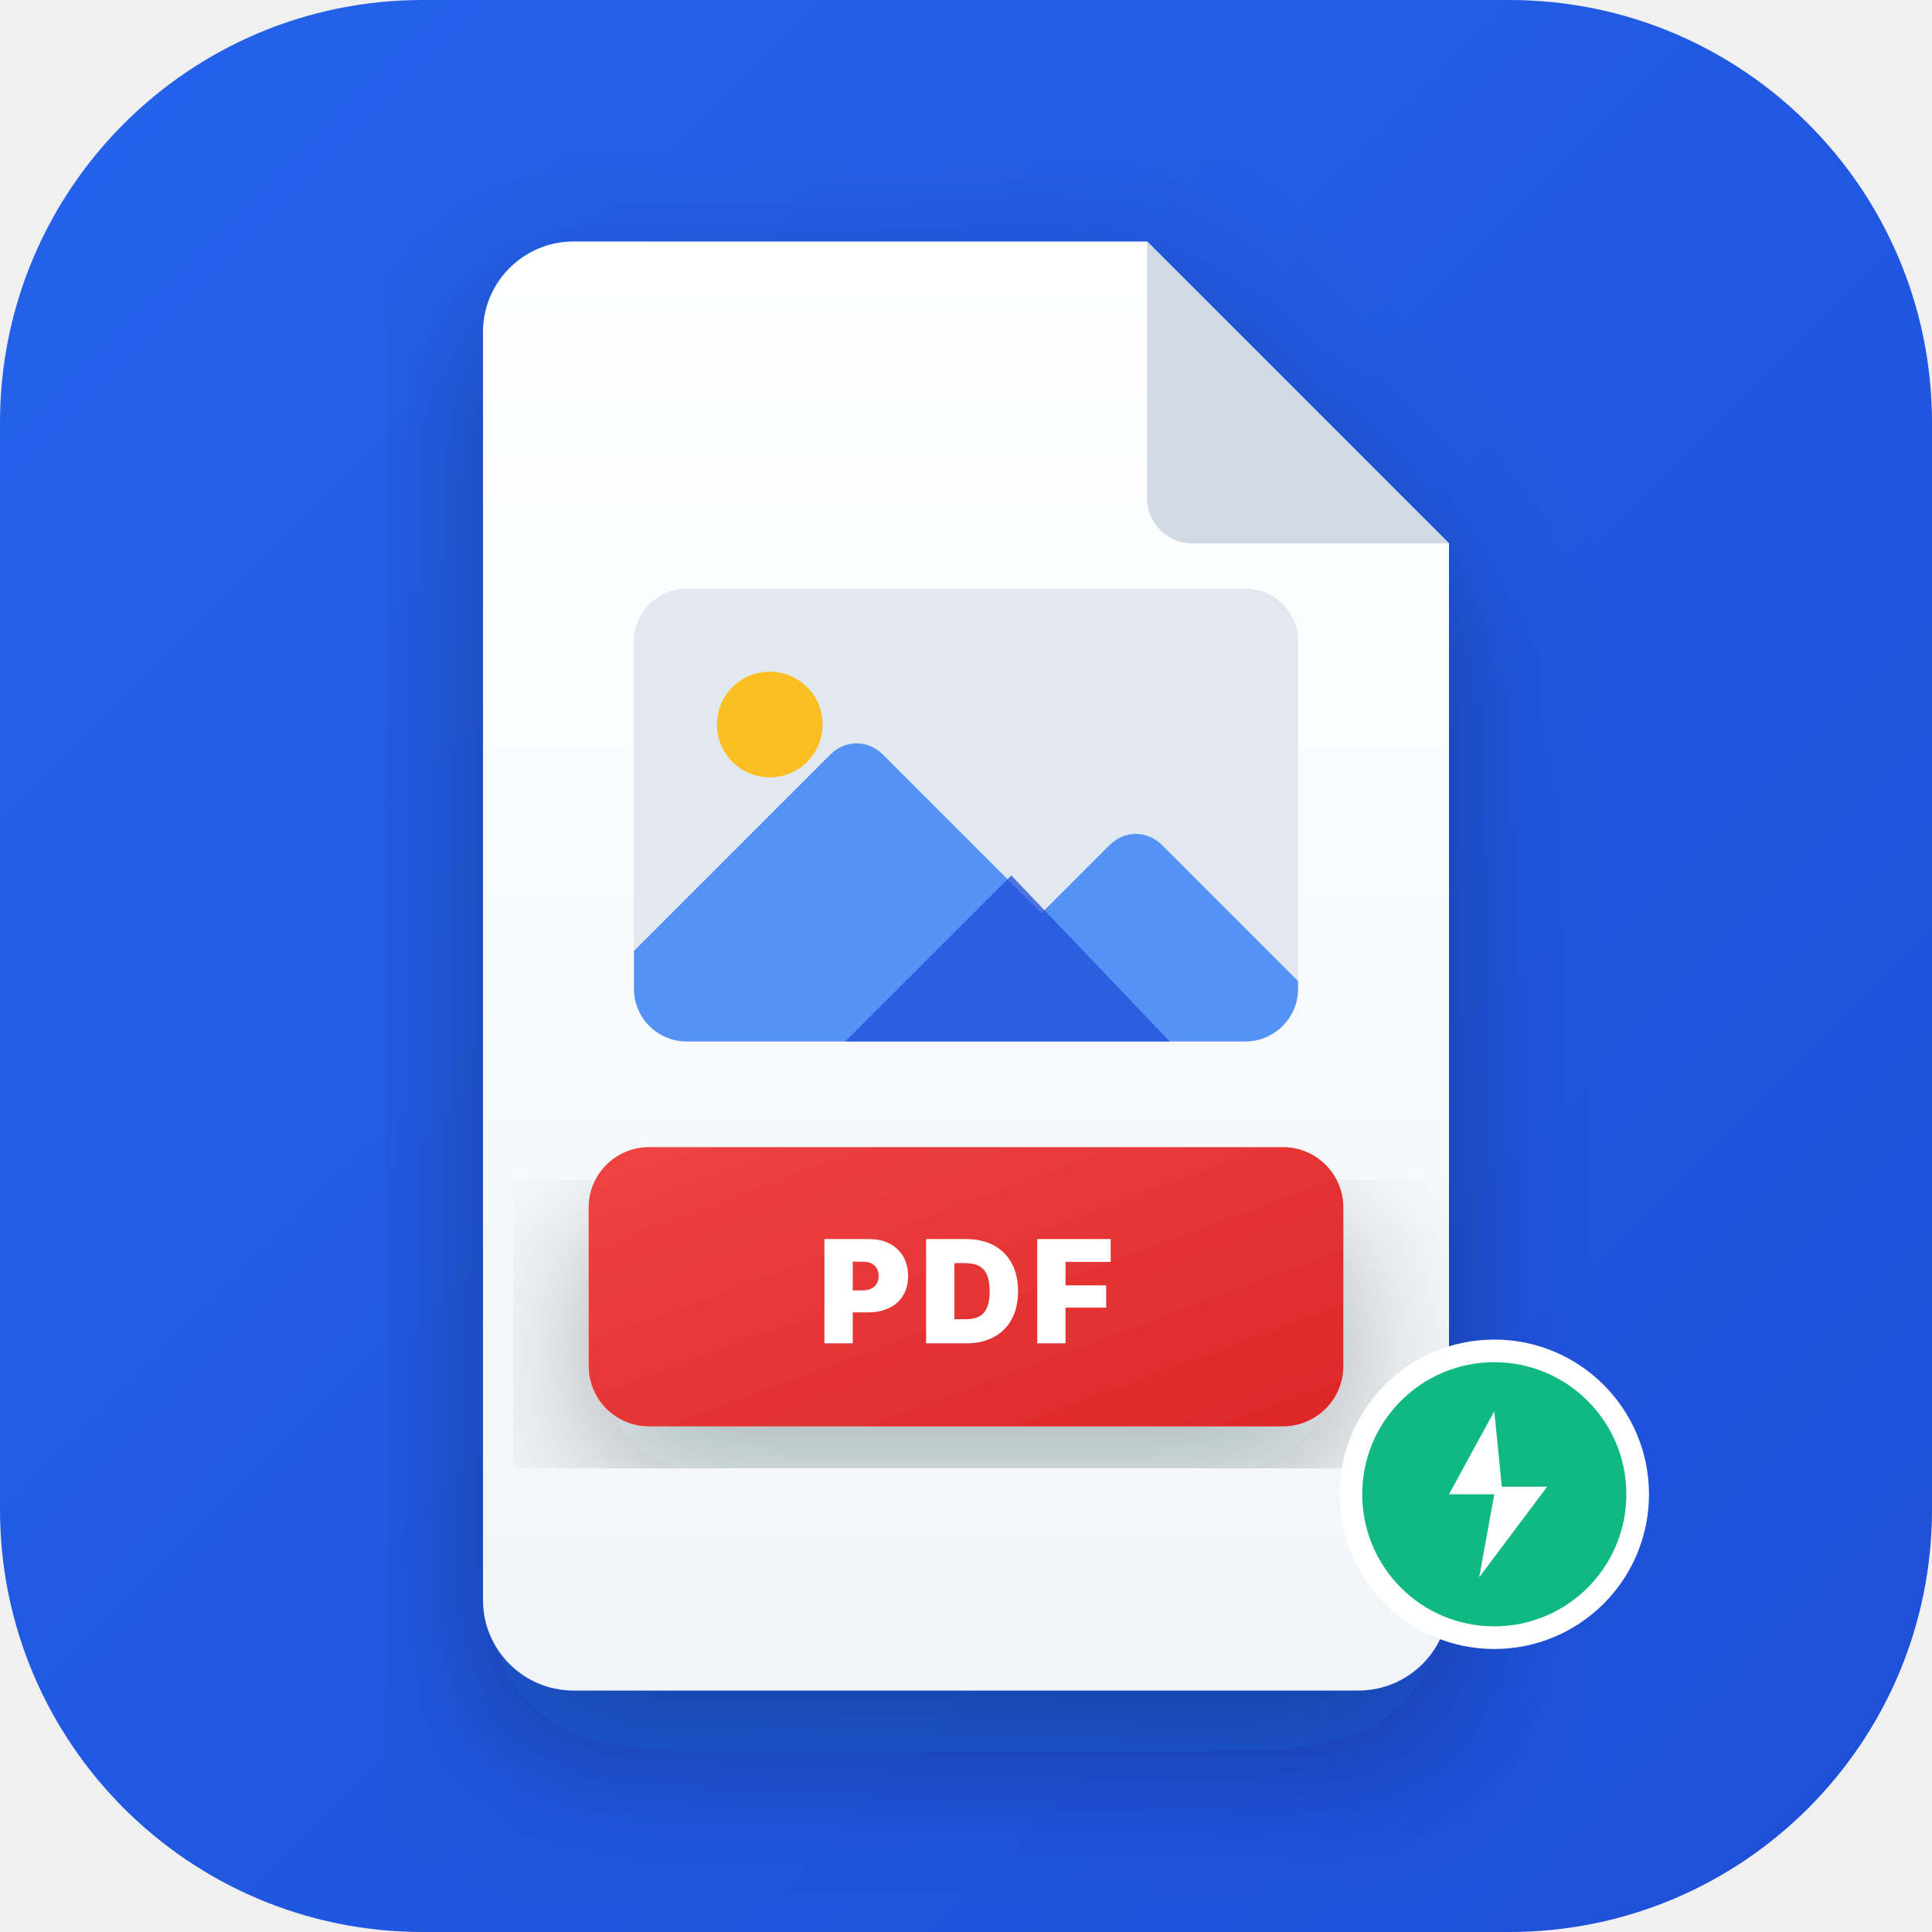
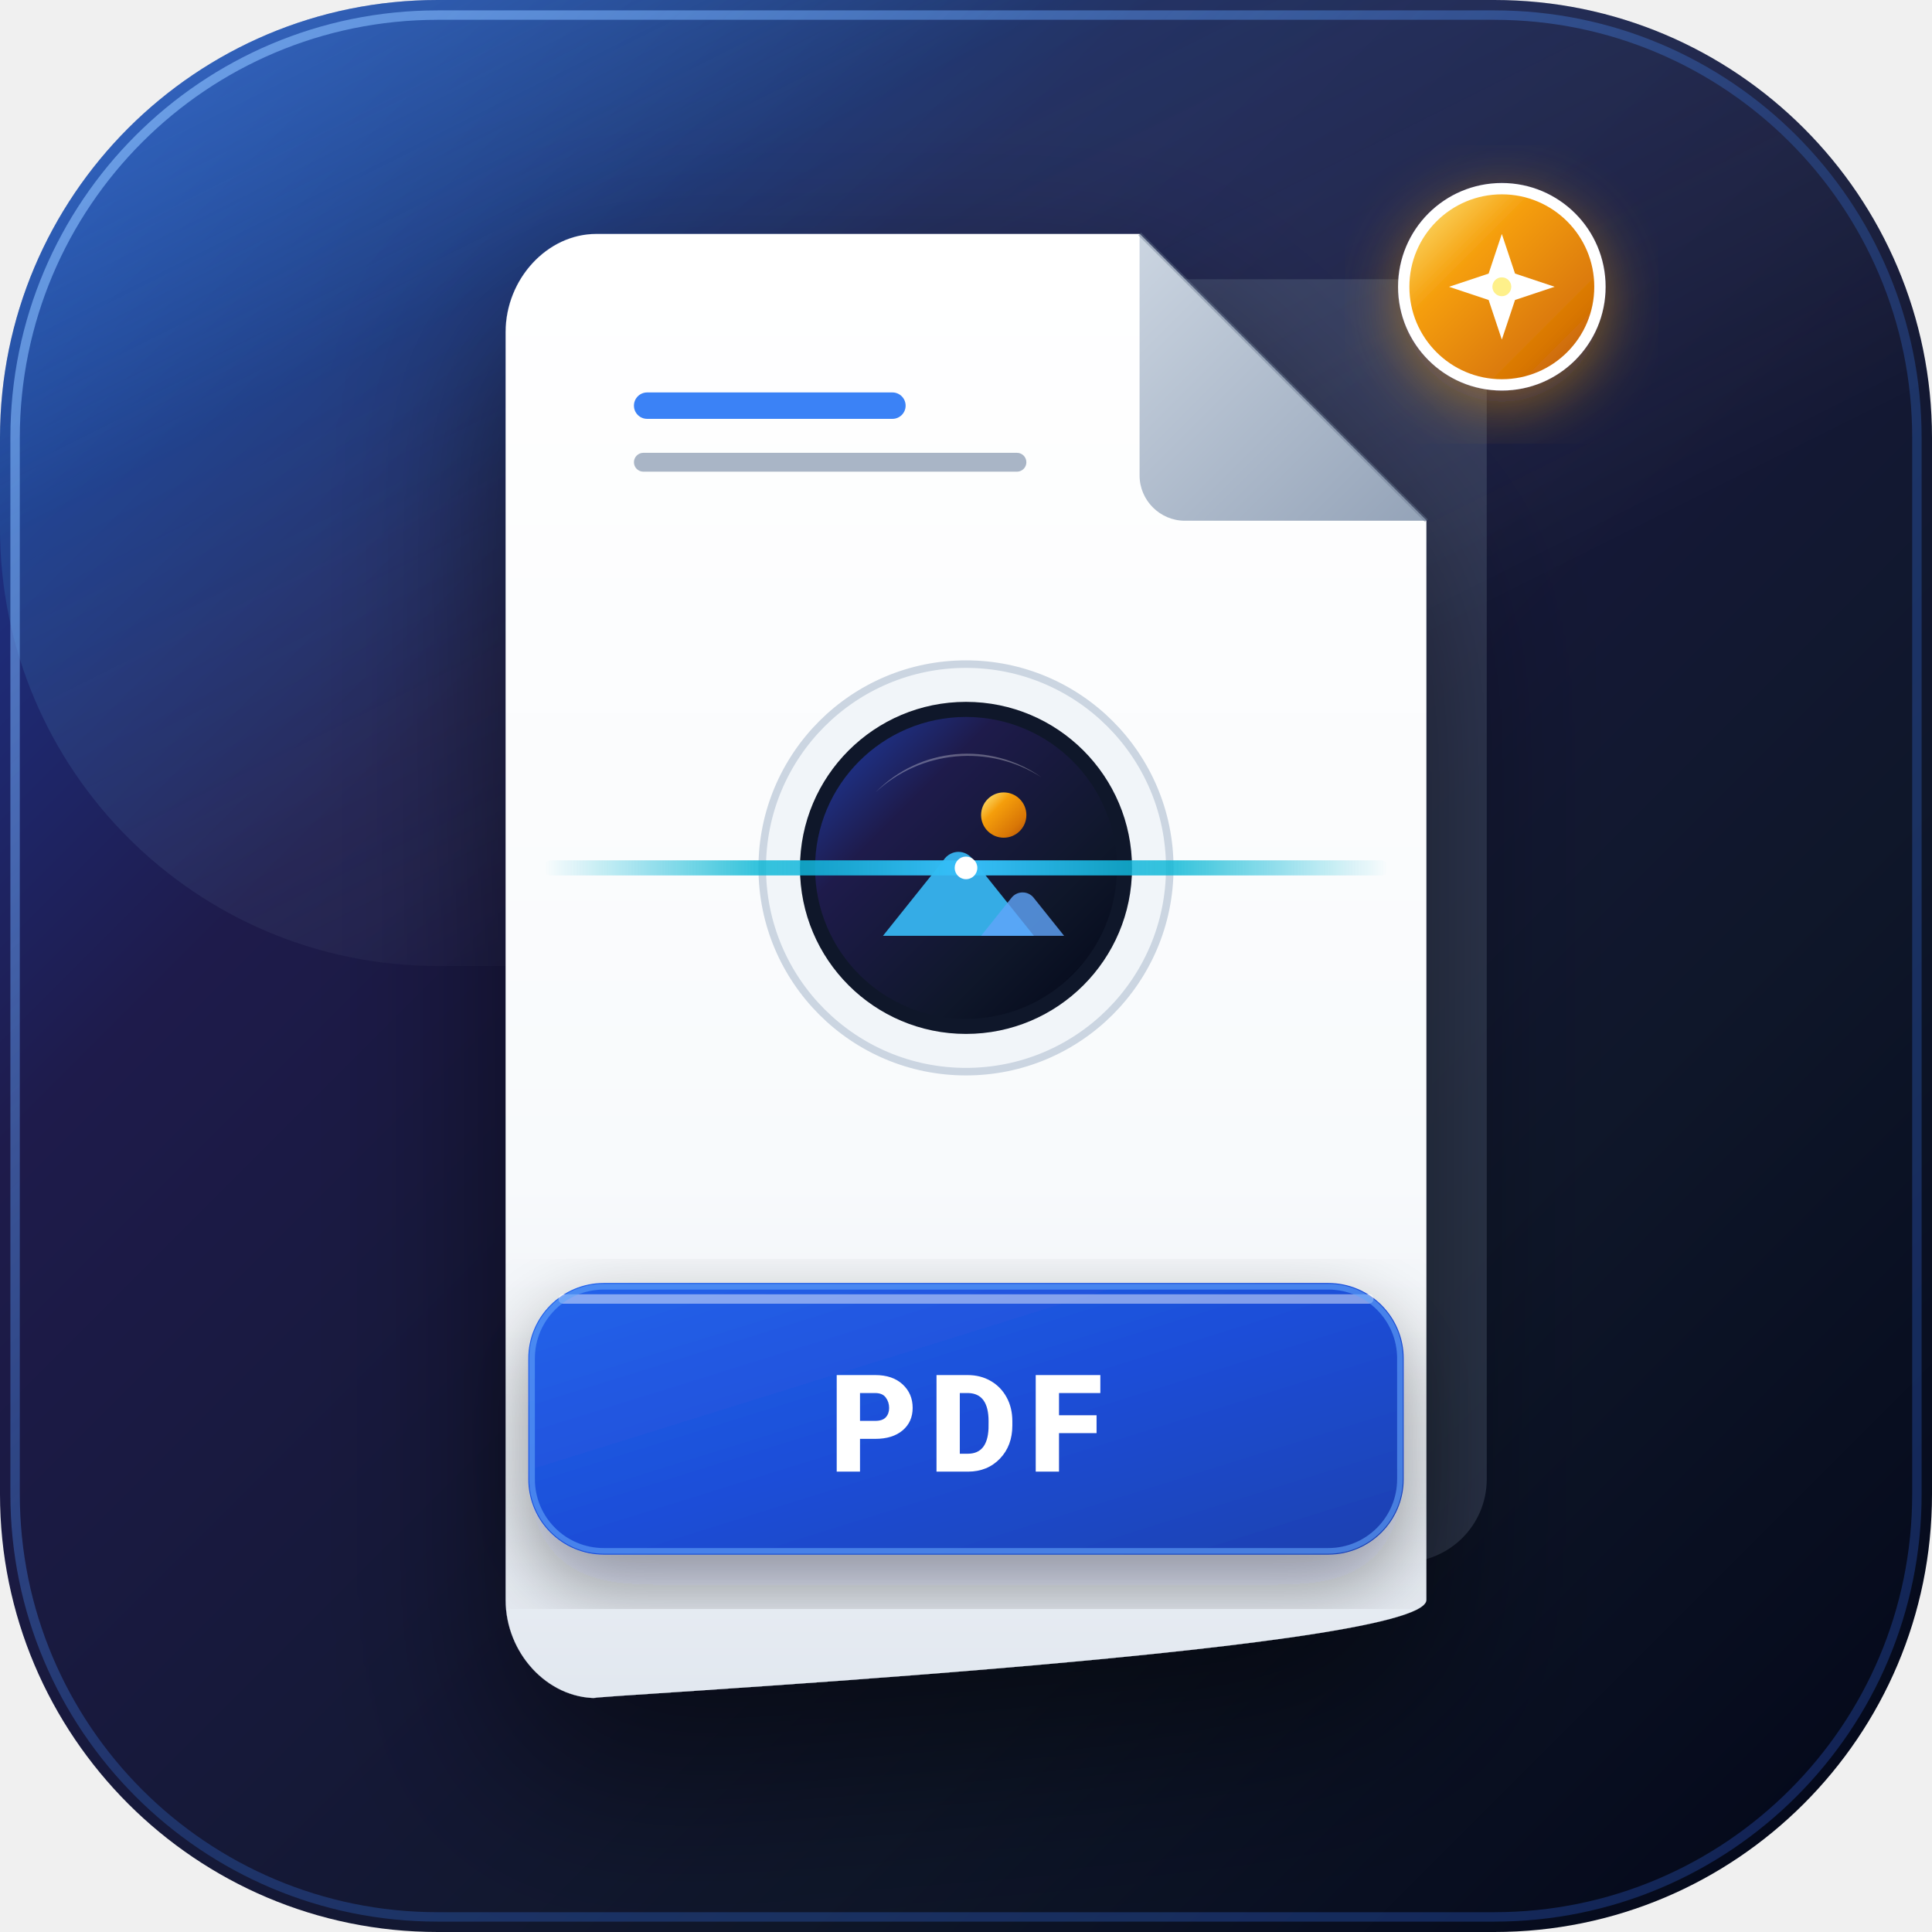
<svg xmlns="http://www.w3.org/2000/svg" viewBox="0 0 512 512" width="512" height="512">
  <defs>
-     <linearGradient id="bgGrad" x1="0%" y1="0%" x2="100%" y2="100%">
+     <linearGradient id="luxuryBg" x1="0%" y1="0%" x2="100%" y2="100%">
+       <stop offset="0%" stop-color="#1e40af" />
+       <stop offset="30%" stop-color="#1e1b4b" />
+       <stop offset="70%" stop-color="#0f172a" />
+       <stop offset="100%" stop-color="#020617" />
+     </linearGradient>
+     <linearGradient id="topHighlight" x1="0%" y1="0%" x2="70%" y2="70%">
+       <stop offset="0%" stop-color="#60a5fa" stop-opacity="0.45" />
+       <stop offset="40%" stop-color="#38bdf8" stop-opacity="0.15" />
+       <stop offset="100%" stop-color="#ffffff" stop-opacity="0" />
+     </linearGradient>
+     <linearGradient id="rimStroke" x1="0%" y1="0%" x2="100%" y2="100%">
+       <stop offset="0%" stop-color="#93c5fd" stop-opacity="0.7" />
+       <stop offset="50%" stop-color="#3b82f6" stop-opacity="0.25" />
+       <stop offset="100%" stop-color="#1e3a8a" stop-opacity="0.5" />
+     </linearGradient>
+     <linearGradient id="paperGrad" x1="0%" y1="0%" x2="0%" y2="100%">
+       <stop offset="0%" stop-color="#ffffff" />
+       <stop offset="65%" stop-color="#f8fafc" />
+       <stop offset="100%" stop-color="#e2e8f0" />
+     </linearGradient>
+     <linearGradient id="foldGrad" x1="0%" y1="0%" x2="100%" y2="100%">
+       <stop offset="0%" stop-color="#cbd5e1" />
+       <stop offset="100%" stop-color="#94a3b8" />
+     </linearGradient>
+     <linearGradient id="laserBeam" x1="0%" y1="0%" x2="100%" y2="0%">
+       <stop offset="0%" stop-color="#06b6d4" stop-opacity="0" />
+       <stop offset="25%" stop-color="#06b6d4" stop-opacity="0.8" />
+       <stop offset="50%" stop-color="#38bdf8" stop-opacity="1" />
+       <stop offset="75%" stop-color="#06b6d4" stop-opacity="0.8" />
+       <stop offset="100%" stop-color="#06b6d4" stop-opacity="0" />
+     </linearGradient>
+     <linearGradient id="pdfPillGrad" x1="0%" y1="0%" x2="100%" y2="100%">
      <stop offset="0%" stop-color="#2563eb" />
-       <stop offset="100%" stop-color="#1d4ed8" />
+       <stop offset="50%" stop-color="#1d4ed8" />
+       <stop offset="100%" stop-color="#1e40af" />
    </linearGradient>
-     <linearGradient id="docGrad" x1="0%" y1="0%" x2="0%" y2="100%">
-       <stop offset="0%" stop-color="#ffffff" />
-       <stop offset="100%" stop-color="#f1f5f9" />
+     <linearGradient id="pureGold" x1="0%" y1="0%" x2="100%" y2="100%">
+       <stop offset="0%" stop-color="#fef08a" />
+       <stop offset="35%" stop-color="#f59e0b" />
+       <stop offset="75%" stop-color="#d97706" />
+       <stop offset="100%" stop-color="#b45309" />
    </linearGradient>
-     <linearGradient id="redBadge" x1="0%" y1="0%" x2="100%" y2="100%">
-       <stop offset="0%" stop-color="#ef4444" />
-       <stop offset="100%" stop-color="#dc2626" />
-     </linearGradient>
-     <filter id="shadow" x="-10%" y="-10%" width="125%" height="125%">
-       <feDropShadow dx="0" dy="16" stdDeviation="20" flood-opacity="0.3" flood-color="#0f172a" />
+     <filter id="docShadow" x="-20%" y="-20%" width="140%" height="140%">
+       <feDropShadow dx="0" dy="22" stdDeviation="24" flood-opacity="0.55" flood-color="#000000" />
+     </filter>
+     <filter id="pillShadow" x="-20%" y="-20%" width="140%" height="140%">
+       <feDropShadow dx="0" dy="8" stdDeviation="10" flood-opacity="0.4" flood-color="#020617" />
+     </filter>
+     <filter id="goldGlow" x="-30%" y="-30%" width="160%" height="160%">
+       <feDropShadow dx="0" dy="4" stdDeviation="8" flood-opacity="0.5" flood-color="#f59e0b" />
    </filter>
  </defs>
-   <rect width="512" height="512" rx="112" fill="url(#bgGrad)" />
-   <g filter="url(#shadow)">
-     <path d="M128 88 C128 74.745 138.745 64 152 64 L304 64 L384 144 L384 424 C384 437.255 373.255 448 360 448 L152 448 C138.745 448 128 437.255 128 424 Z" fill="url(#docGrad)" />
-     <path d="M304 64 L304 132 C304 138.627 309.373 144 316 144 L384 144 Z" fill="#cbd5e1" opacity="0.9" />
+   <rect width="512" height="512" rx="116" fill="url(#luxuryBg)" />
+   <rect width="512" height="256" rx="116" fill="url(#topHighlight)" />
+   <rect width="504" height="504" x="4" y="4" rx="112" fill="none" stroke="url(#rimStroke)" stroke-width="2.5" />
+   <g opacity="0.35" transform="translate(18, -12)">
+     <rect x="136" y="86" width="240" height="340" rx="22" fill="#64748b" />
  </g>
-   <rect x="168" y="156" width="176" height="120" rx="14" fill="#e2e8f0" />
-   <circle cx="204" cy="192" r="14" fill="#fbbf24" />
-   <path d="M168 252 L220 200 C224 196 230 196 234 200 L276 242 L294 224 C298 220 304 220 308 224 L344 260 L344 262 C344 269.73 337.73 276 330 276 L182 276 C174.27 276 168 269.73 168 262 Z" fill="#3b82f6" opacity="0.85" />
-   <path d="M224 276 L268 232 L310 276 Z" fill="#1d4ed8" opacity="0.75" />
-   <g filter="url(#shadow)">
-     <rect x="156" y="304" width="200" height="74" rx="16" fill="url(#redBadge)" />
-     <text x="256" y="356" fill="#ffffff" font-family="system-ui, -apple-system, sans-serif" font-weight="900" font-size="38" text-anchor="middle" letter-spacing="2">PDF</text>
+   <g filter="url(#docShadow)">
+     <path d="M 134 88 C 134 74 145 62 158 62 L 302 62 L 378 138 L 378 424 C 378 438 145 450 158 450 L 158 450 C 145 450 134 438 134 424 Z" fill="url(#paperGrad)" />
+     <path d="M 302 62 L 302 126 C 302 132.6 307.4 138 314 138 L 378 138 Z" fill="url(#foldGrad)" />
+     <path d="M 302 62 L 378 138 Z" stroke="#64748b" stroke-width="1" opacity="0.4" />
  </g>
-   <circle cx="396" cy="396" r="38" fill="#10b981" stroke="#ffffff" stroke-width="6" />
-   <path d="M396 374 L384 396 L396 396 L392 418 L410 394 L398 394 Z" fill="#ffffff" />
+   <g transform="translate(256, 230)">
+     <circle cx="0" cy="0" r="54" fill="#f1f5f9" stroke="#cbd5e1" stroke-width="2" />
+     <circle cx="0" cy="0" r="44" fill="#0f172a" />
+     <circle cx="0" cy="0" r="40" fill="url(#luxuryBg)" />
+     <path d="M -22 18 L -6 -2 C -4 -5 0 -5 2 -2 L 18 18 Z" fill="#38bdf8" opacity="0.9" />
+     <path d="M 4 18 L 12 8 C 13.5 6 16.5 6 18 8 L 26 18 Z" fill="#60a5fa" opacity="0.8" />
+     <circle cx="10" cy="-14" r="6" fill="url(#pureGold)" />
+     <path d="M -24 -20 A 34 34 0 0 1 20 -24 A 36 36 0 0 0 -24 -20 Z" fill="#ffffff" opacity="0.3" />
+   </g>
+   <rect x="144" y="228" width="224" height="4" rx="2" fill="url(#laserBeam)" />
+   <circle cx="256" cy="230" r="3" fill="#ffffff" />
+   <rect x="168" y="104" width="72" height="7" rx="3.5" fill="#3b82f6" />
+   <rect x="168" y="120" width="104" height="5" rx="2.5" fill="#94a3b8" opacity="0.8" />
+   <g filter="url(#pillShadow)">
+     <rect x="140" y="340" width="232" height="72" rx="20" fill="url(#pdfPillGrad)" />
+     <rect x="148" y="343" width="216" height="2.5" rx="1.25" fill="#ffffff" opacity="0.45" />
+     <rect x="141" y="341" width="230" height="70" rx="19" fill="none" stroke="#60a5fa" stroke-width="1.5" opacity="0.6" />
+     <text x="256" y="390" fill="#ffffff" font-family="-apple-system, BlinkMacSystemFont, 'SF Pro Display', 'Segoe UI', Roboto, Helvetica, sans-serif" font-weight="900" font-size="36" text-anchor="middle" letter-spacing="3">PDF</text>
+   </g>
+   <g transform="translate(398, 76)" filter="url(#goldGlow)">
+     <circle cx="0" cy="0" r="26" fill="url(#pureGold)" stroke="#ffffff" stroke-width="3" />
+     <path d="M 0 -14 L 3.5 -3.5 L 14 0 L 3.5 3.5 L 0 14 L -3.5 3.5 L -14 0 L -3.5 -3.5 Z" fill="#ffffff" />
+     <circle cx="0" cy="0" r="2.5" fill="#fef08a" />
+   </g>
</svg>
